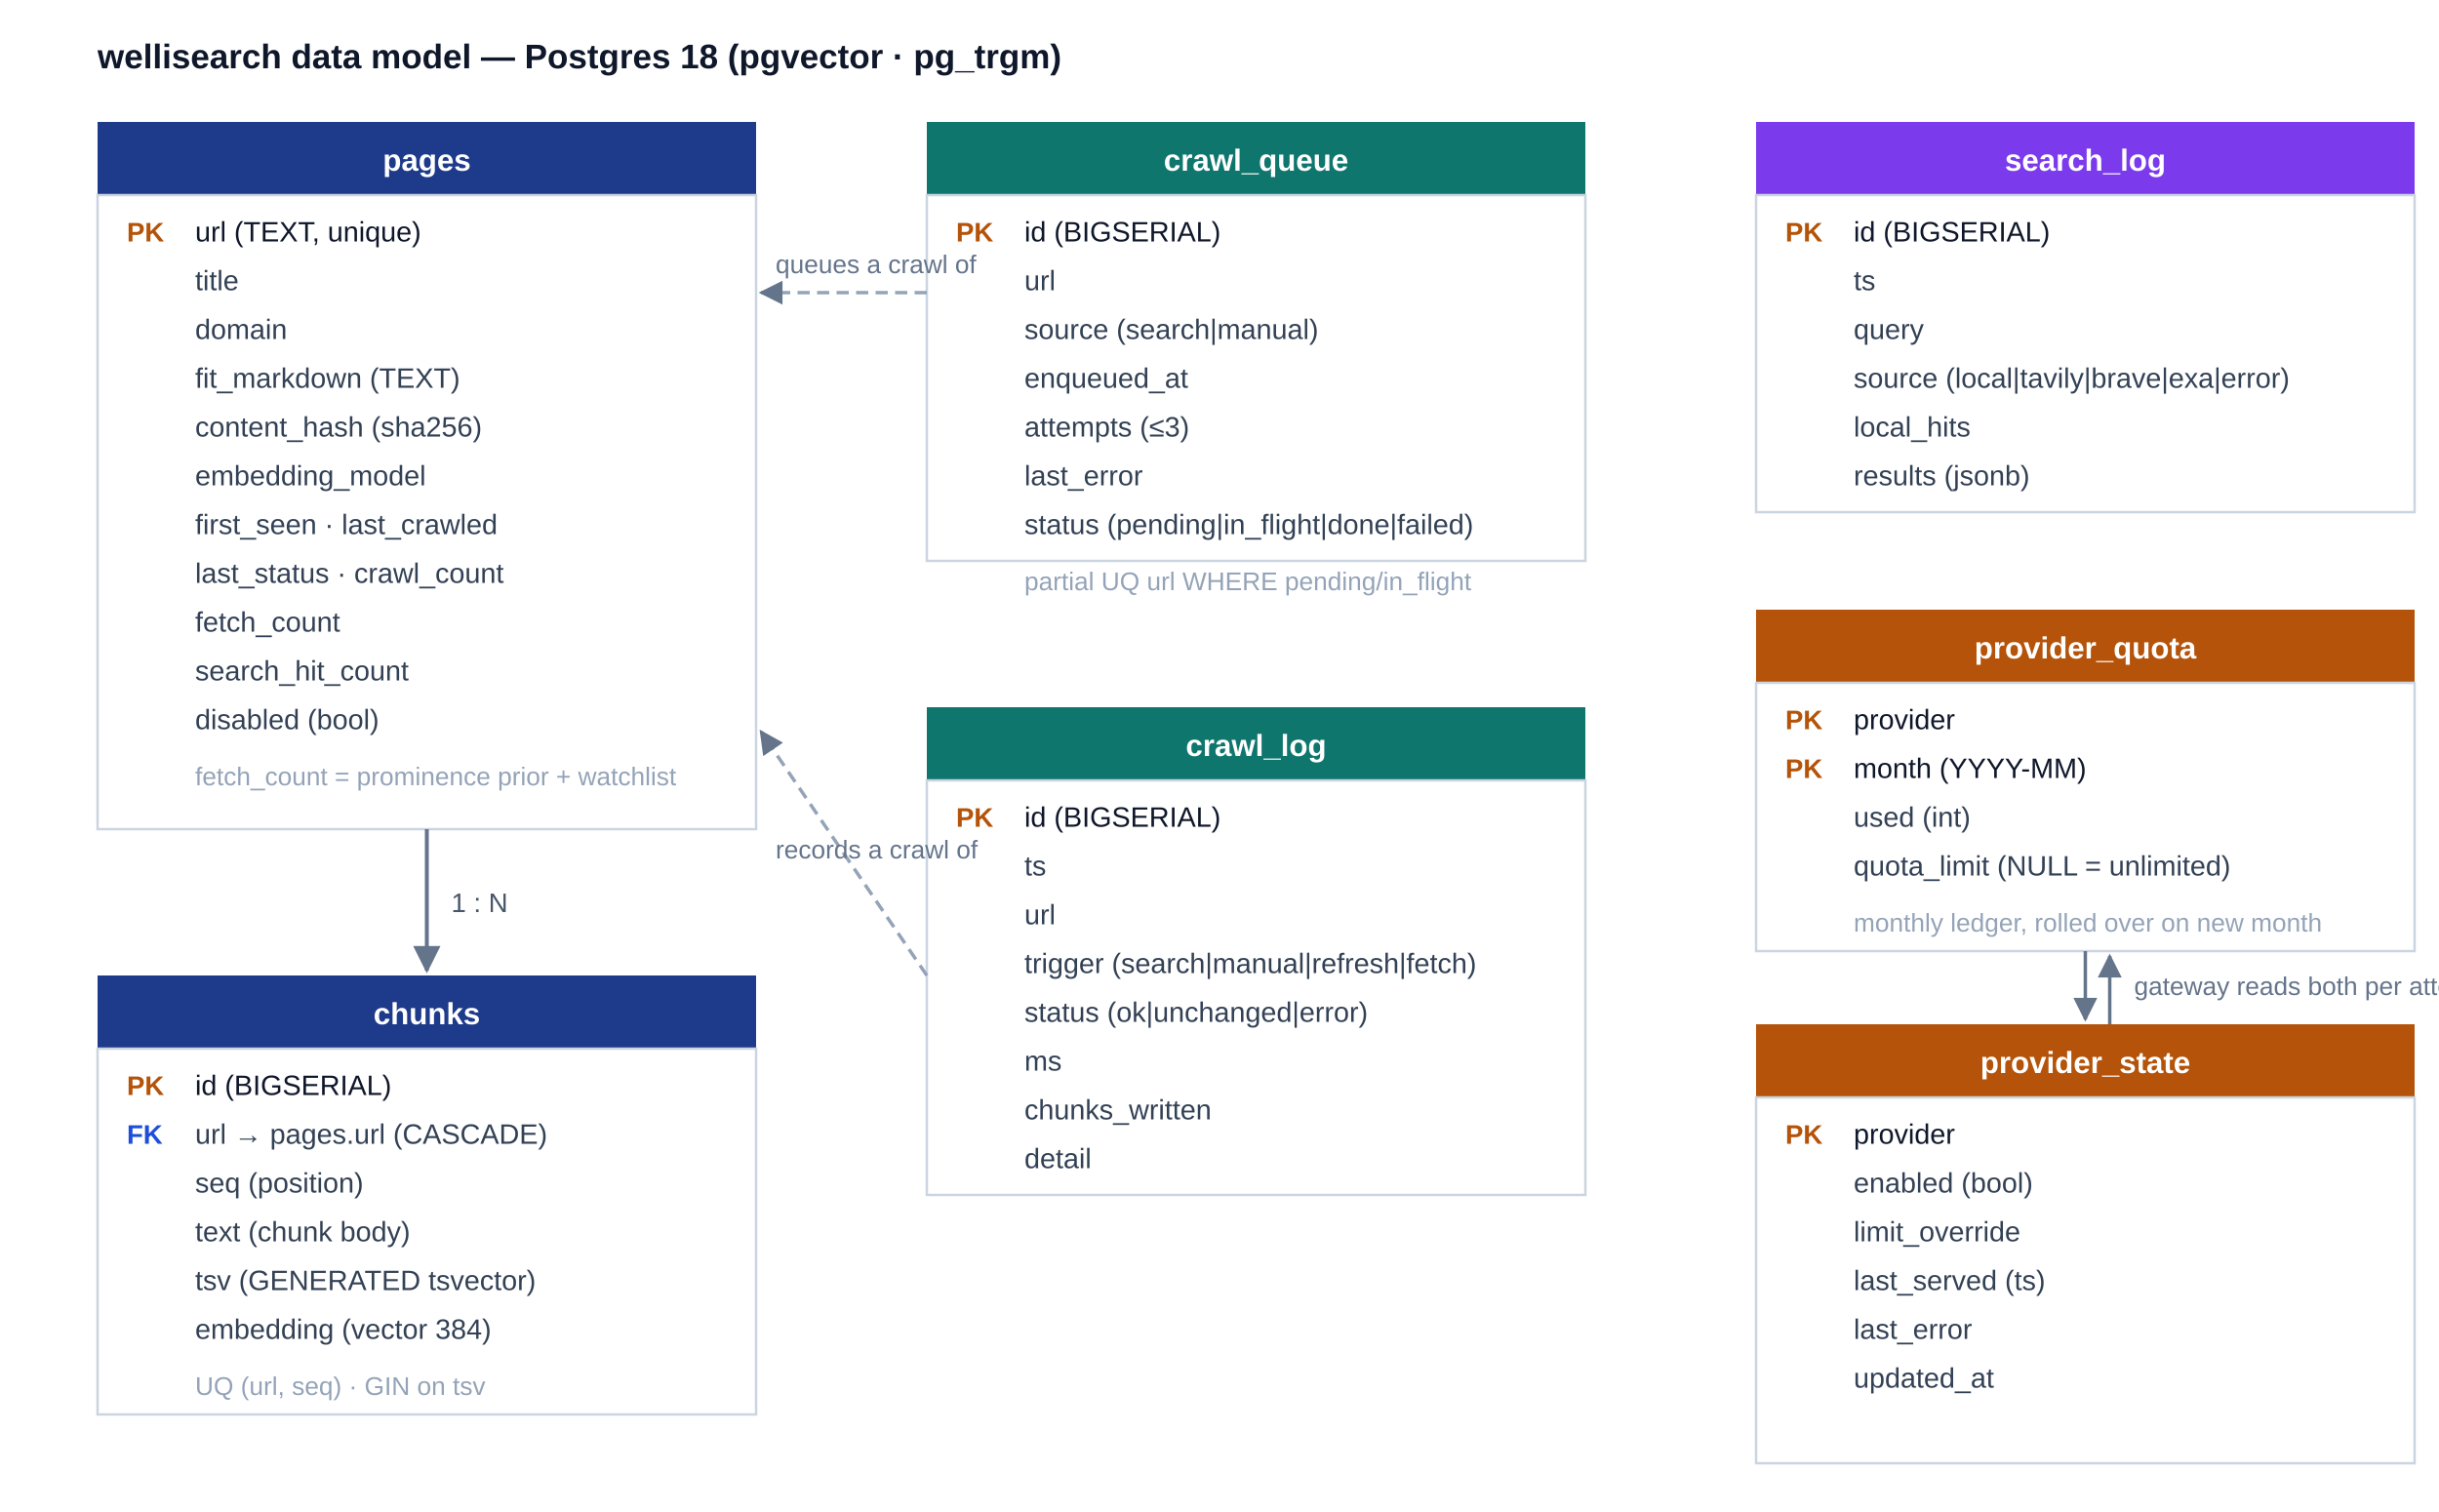
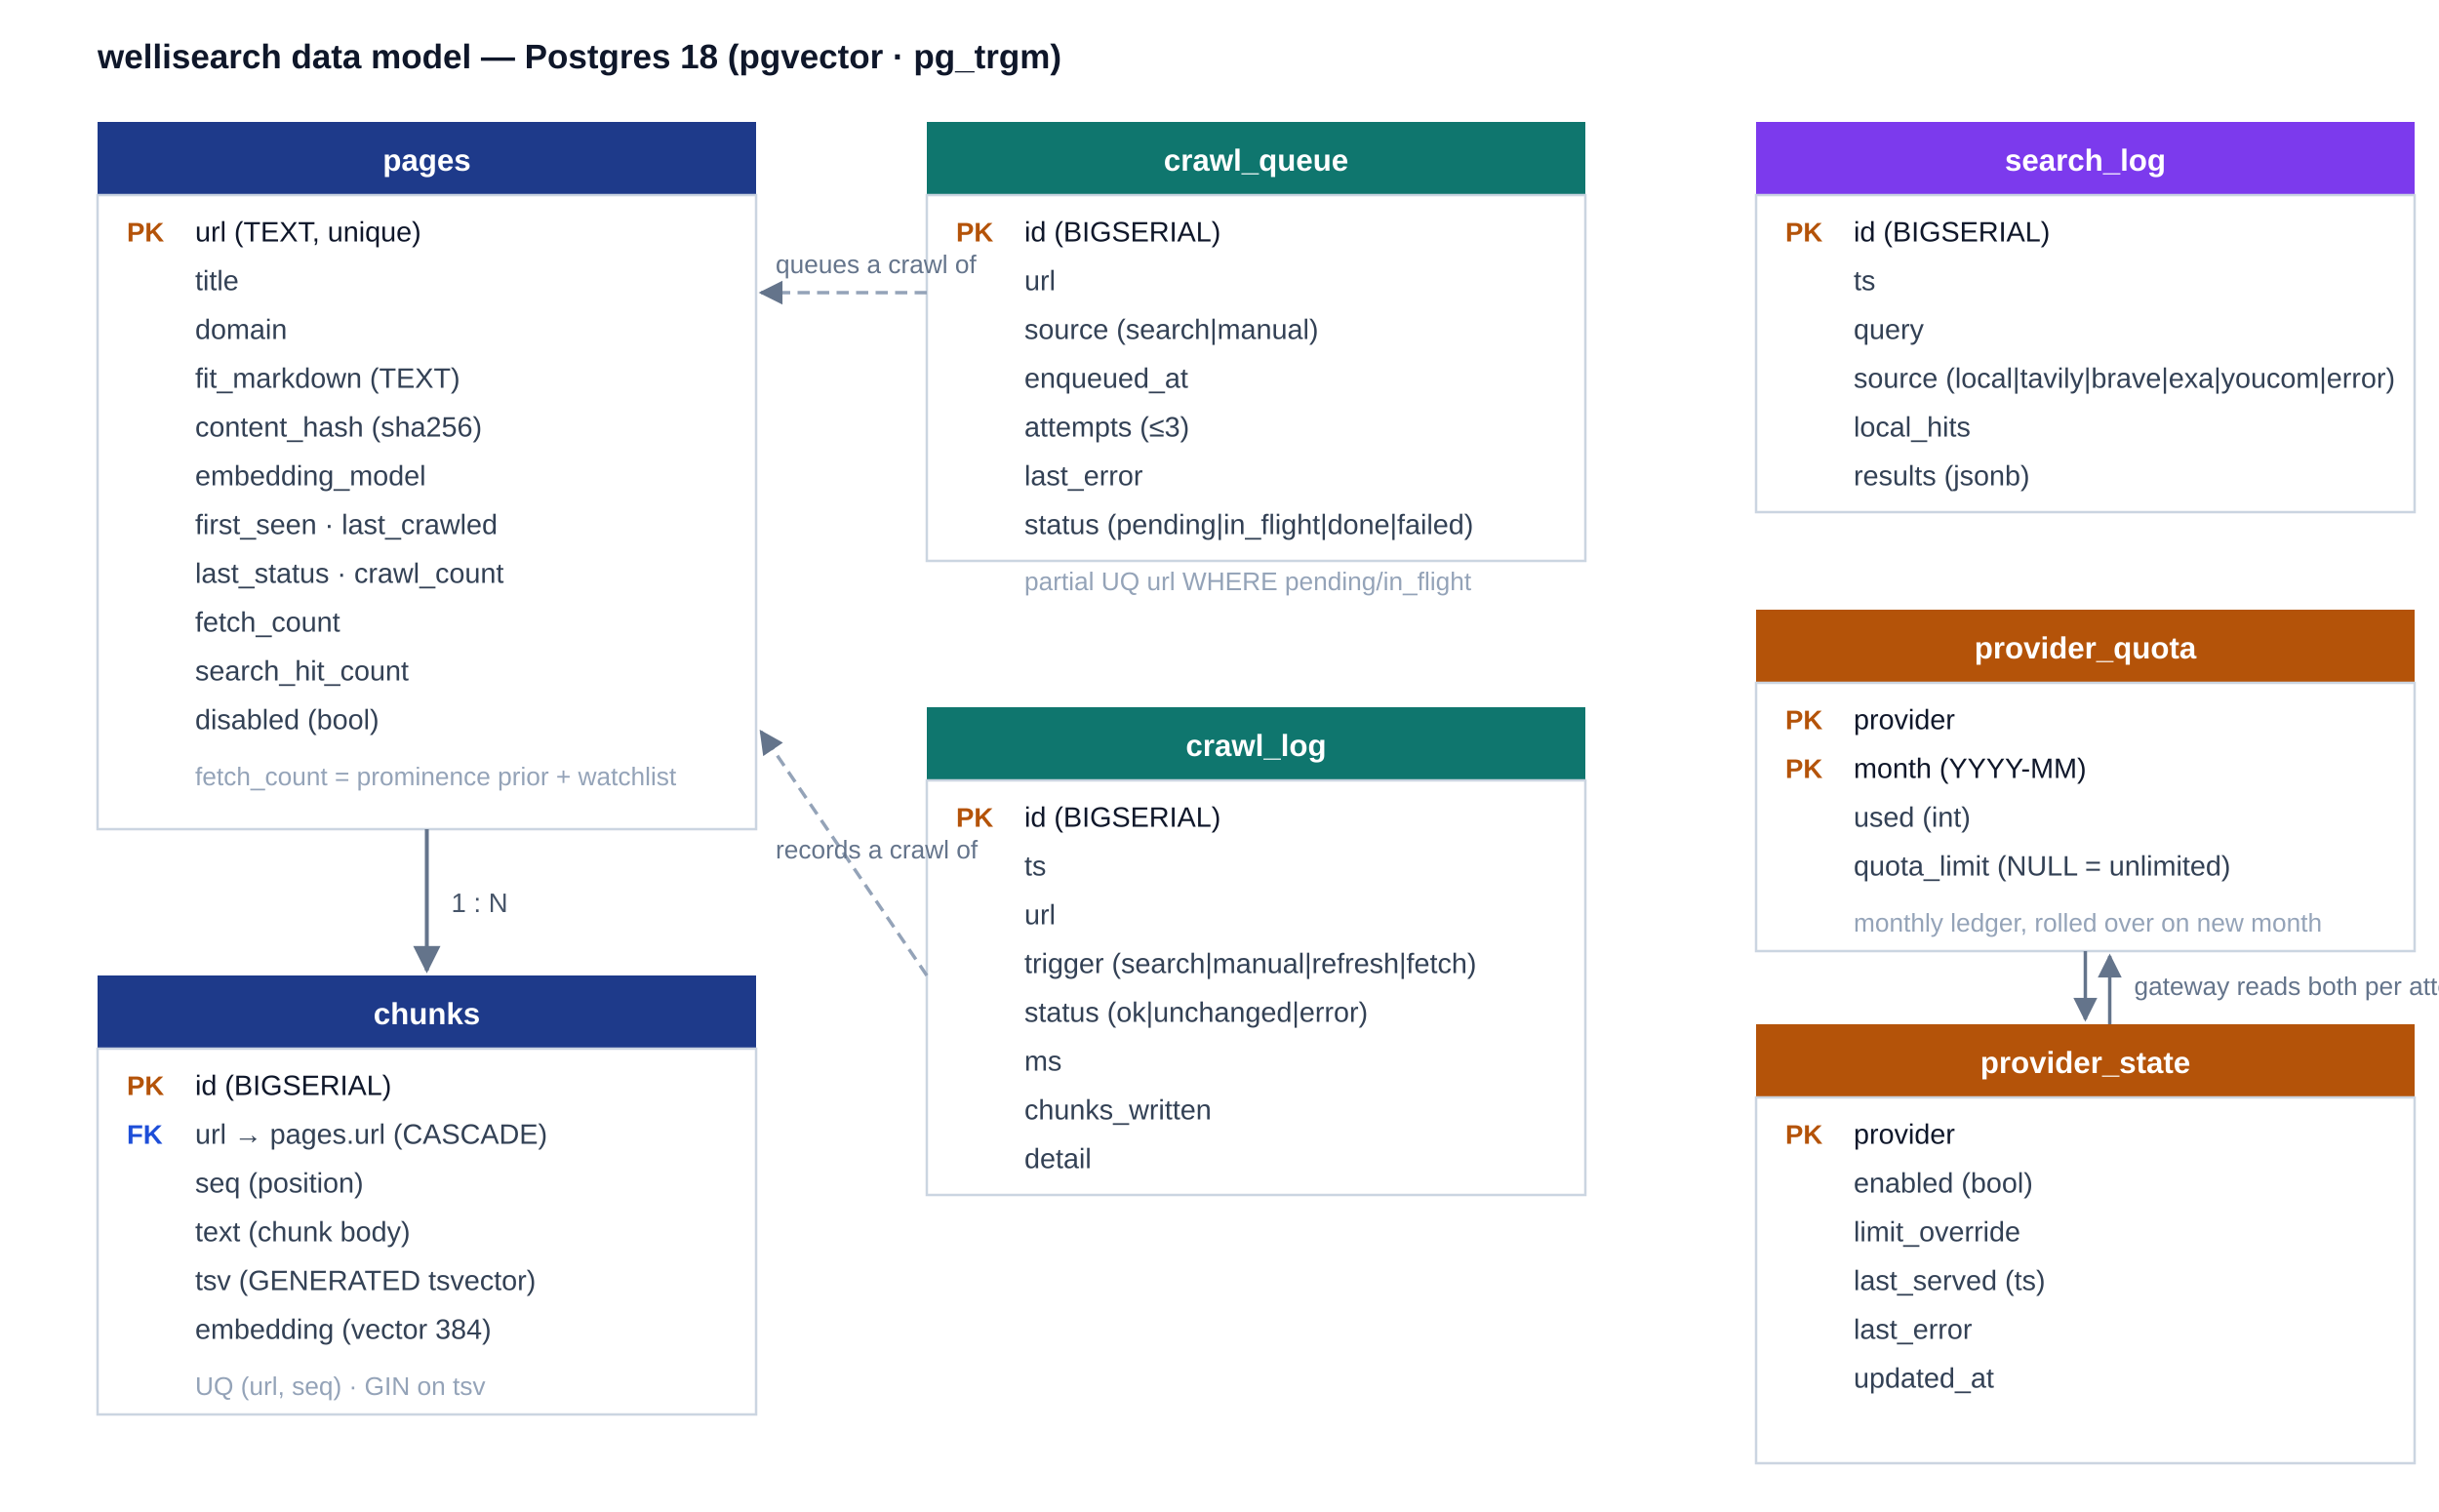
<svg xmlns="http://www.w3.org/2000/svg" viewBox="0 0 1000 620" font-family="Segoe UI, Arial, sans-serif">
  <defs>
    <marker id="arrow" viewBox="0 0 10 10" refX="9" refY="5" markerWidth="7" markerHeight="7" orient="auto-start-reverse">
      <path d="M 0 0 L 10 5 L 0 10 z" fill="#64748b" />
    </marker>
  </defs>
  <rect width="1000" height="620" fill="#ffffff" />
  <text x="40" y="28" font-size="14" font-weight="700" fill="#0f172a">wellisearch data model — Postgres 18 (pgvector · pg_trgm)</text>
  <rect x="40" y="50" width="270" height="30" fill="#1e3a8a" />
  <text x="175" y="70" text-anchor="middle" font-size="12.5" font-weight="700" fill="#ffffff">pages</text>
  <rect x="40" y="80" width="270" height="260" fill="#ffffff" stroke="#cbd5e1" />
  <text x="52" y="99" font-size="11" fill="#b45309" font-weight="700">PK</text>
  <text x="80" y="99" font-size="11.5" fill="#0f172a">url (TEXT, unique)</text>
  <text x="80" y="119" font-size="11.5" fill="#334155">title</text>
  <text x="80" y="139" font-size="11.5" fill="#334155">domain</text>
  <text x="80" y="159" font-size="11.5" fill="#334155">fit_markdown (TEXT)</text>
  <text x="80" y="179" font-size="11.5" fill="#334155">content_hash (sha256)</text>
  <text x="80" y="199" font-size="11.5" fill="#334155">embedding_model</text>
  <text x="80" y="219" font-size="11.5" fill="#334155">first_seen · last_crawled</text>
  <text x="80" y="239" font-size="11.5" fill="#334155">last_status · crawl_count</text>
  <text x="80" y="259" font-size="11.5" fill="#334155">fetch_count</text>
  <text x="80" y="279" font-size="11.5" fill="#334155">search_hit_count</text>
  <text x="80" y="299" font-size="11.5" fill="#334155">disabled (bool)</text>
  <text x="80" y="322" font-size="10.5" fill="#94a3b8">fetch_count = prominence prior + watchlist</text>
  <rect x="40" y="400" width="270" height="30" fill="#1e3a8a" />
  <text x="175" y="420" text-anchor="middle" font-size="12.5" font-weight="700" fill="#ffffff">chunks</text>
  <rect x="40" y="430" width="270" height="150" fill="#ffffff" stroke="#cbd5e1" />
  <text x="52" y="449" font-size="11" fill="#b45309" font-weight="700">PK</text>
  <text x="80" y="449" font-size="11.5" fill="#0f172a">id (BIGSERIAL)</text>
  <text x="52" y="469" font-size="11" fill="#1d4ed8" font-weight="700">FK</text>
  <text x="80" y="469" font-size="11.5" fill="#334155">url → pages.url (CASCADE)</text>
  <text x="80" y="489" font-size="11.5" fill="#334155">seq (position)</text>
  <text x="80" y="509" font-size="11.5" fill="#334155">text (chunk body)</text>
  <text x="80" y="529" font-size="11.5" fill="#334155">tsv (GENERATED tsvector)</text>
  <text x="80" y="549" font-size="11.5" fill="#334155">embedding (vector 384)</text>
  <text x="80" y="572" font-size="10.5" fill="#94a3b8">UQ (url, seq) · GIN on tsv</text>
  <line x1="175" y1="340" x2="175" y2="398" stroke="#64748b" stroke-width="1.6" marker-end="url(#arrow)" />
  <text x="185" y="374" font-size="11" fill="#475569">1 : N</text>
  <rect x="380" y="50" width="270" height="30" fill="#0f766e" />
  <text x="515" y="70" text-anchor="middle" font-size="12.5" font-weight="700" fill="#ffffff">crawl_queue</text>
  <rect x="380" y="80" width="270" height="150" fill="#ffffff" stroke="#cbd5e1" />
  <text x="392" y="99" font-size="11" fill="#b45309" font-weight="700">PK</text>
  <text x="420" y="99" font-size="11.5" fill="#0f172a">id (BIGSERIAL)</text>
  <text x="420" y="119" font-size="11.5" fill="#334155">url</text>
  <text x="420" y="139" font-size="11.5" fill="#334155">source (search|manual)</text>
  <text x="420" y="159" font-size="11.5" fill="#334155">enqueued_at</text>
  <text x="420" y="179" font-size="11.5" fill="#334155">attempts (≤3)</text>
  <text x="420" y="199" font-size="11.5" fill="#334155">last_error</text>
  <text x="420" y="219" font-size="11.5" fill="#334155">status (pending|in_flight|done|failed)</text>
  <text x="420" y="242" font-size="10.5" fill="#94a3b8">partial UQ url WHERE pending/in_flight</text>
  <rect x="380" y="290" width="270" height="30" fill="#0f766e" />
  <text x="515" y="310" text-anchor="middle" font-size="12.5" font-weight="700" fill="#ffffff">crawl_log</text>
  <rect x="380" y="320" width="270" height="170" fill="#ffffff" stroke="#cbd5e1" />
  <text x="392" y="339" font-size="11" fill="#b45309" font-weight="700">PK</text>
  <text x="420" y="339" font-size="11.5" fill="#0f172a">id (BIGSERIAL)</text>
  <text x="420" y="359" font-size="11.5" fill="#334155">ts</text>
  <text x="420" y="379" font-size="11.5" fill="#334155">url</text>
  <text x="420" y="399" font-size="11.5" fill="#334155">trigger (search|manual|refresh|fetch)</text>
  <text x="420" y="419" font-size="11.5" fill="#334155">status (ok|unchanged|error)</text>
  <text x="420" y="439" font-size="11.5" fill="#334155">ms</text>
  <text x="420" y="459" font-size="11.5" fill="#334155">chunks_written</text>
  <text x="420" y="479" font-size="11.5" fill="#334155">detail</text>
  <line x1="380" y1="120" x2="312" y2="120" stroke="#94a3b8" stroke-width="1.4" stroke-dasharray="5 3" marker-end="url(#arrow)" />
  <text x="318" y="112" font-size="10.5" fill="#64748b">queues a crawl of</text>
  <line x1="380" y1="400" x2="312" y2="300" stroke="#94a3b8" stroke-width="1.4" stroke-dasharray="5 3" marker-end="url(#arrow)" />
  <text x="318" y="352" font-size="10.5" fill="#64748b">records a crawl of</text>
  <rect x="720" y="50" width="270" height="30" fill="#7c3aed" />
  <text x="855" y="70" text-anchor="middle" font-size="12.5" font-weight="700" fill="#ffffff">search_log</text>
  <rect x="720" y="80" width="270" height="130" fill="#ffffff" stroke="#cbd5e1" />
  <text x="732" y="99" font-size="11" fill="#b45309" font-weight="700">PK</text>
  <text x="760" y="99" font-size="11.5" fill="#0f172a">id (BIGSERIAL)</text>
  <text x="760" y="119" font-size="11.5" fill="#334155">ts</text>
  <text x="760" y="139" font-size="11.5" fill="#334155">query</text>
-   <text x="760" y="159" font-size="11.5" fill="#334155">source (local|tavily|brave|exa|error)</text>
+   <text x="760" y="159" font-size="11.5" fill="#334155">source (local|tavily|brave|exa|youcom|error)</text>
  <text x="760" y="179" font-size="11.5" fill="#334155">local_hits</text>
  <text x="760" y="199" font-size="11.5" fill="#334155">results (jsonb)</text>
  <rect x="720" y="250" width="270" height="30" fill="#b45309" />
  <text x="855" y="270" text-anchor="middle" font-size="12.5" font-weight="700" fill="#ffffff">provider_quota</text>
  <rect x="720" y="280" width="270" height="110" fill="#ffffff" stroke="#cbd5e1" />
  <text x="732" y="299" font-size="11" fill="#b45309" font-weight="700">PK</text>
  <text x="760" y="299" font-size="11.5" fill="#0f172a">provider</text>
  <text x="732" y="319" font-size="11" fill="#b45309" font-weight="700">PK</text>
  <text x="760" y="319" font-size="11.5" fill="#0f172a">month (YYYY-MM)</text>
  <text x="760" y="339" font-size="11.5" fill="#334155">used (int)</text>
  <text x="760" y="359" font-size="11.5" fill="#334155">quota_limit (NULL = unlimited)</text>
  <text x="760" y="382" font-size="10.5" fill="#94a3b8">monthly ledger, rolled over on new month</text>
  <rect x="720" y="420" width="270" height="30" fill="#b45309" />
  <text x="855" y="440" text-anchor="middle" font-size="12.5" font-weight="700" fill="#ffffff">provider_state</text>
  <rect x="720" y="450" width="270" height="150" fill="#ffffff" stroke="#cbd5e1" />
  <text x="732" y="469" font-size="11" fill="#b45309" font-weight="700">PK</text>
  <text x="760" y="469" font-size="11.5" fill="#0f172a">provider</text>
  <text x="760" y="489" font-size="11.5" fill="#334155">enabled (bool)</text>
  <text x="760" y="509" font-size="11.5" fill="#334155">limit_override</text>
  <text x="760" y="529" font-size="11.5" fill="#334155">last_served (ts)</text>
  <text x="760" y="549" font-size="11.5" fill="#334155">last_error</text>
  <text x="760" y="569" font-size="11.5" fill="#334155">updated_at</text>
  <line x1="855" y1="390" x2="855" y2="418" stroke="#64748b" stroke-width="1.4" marker-end="url(#arrow)" />
  <line x1="865" y1="420" x2="865" y2="392" stroke="#64748b" stroke-width="1.4" marker-end="url(#arrow)" />
  <text x="875" y="408" font-size="10.5" fill="#64748b">gateway reads both per attempt</text>
</svg>
